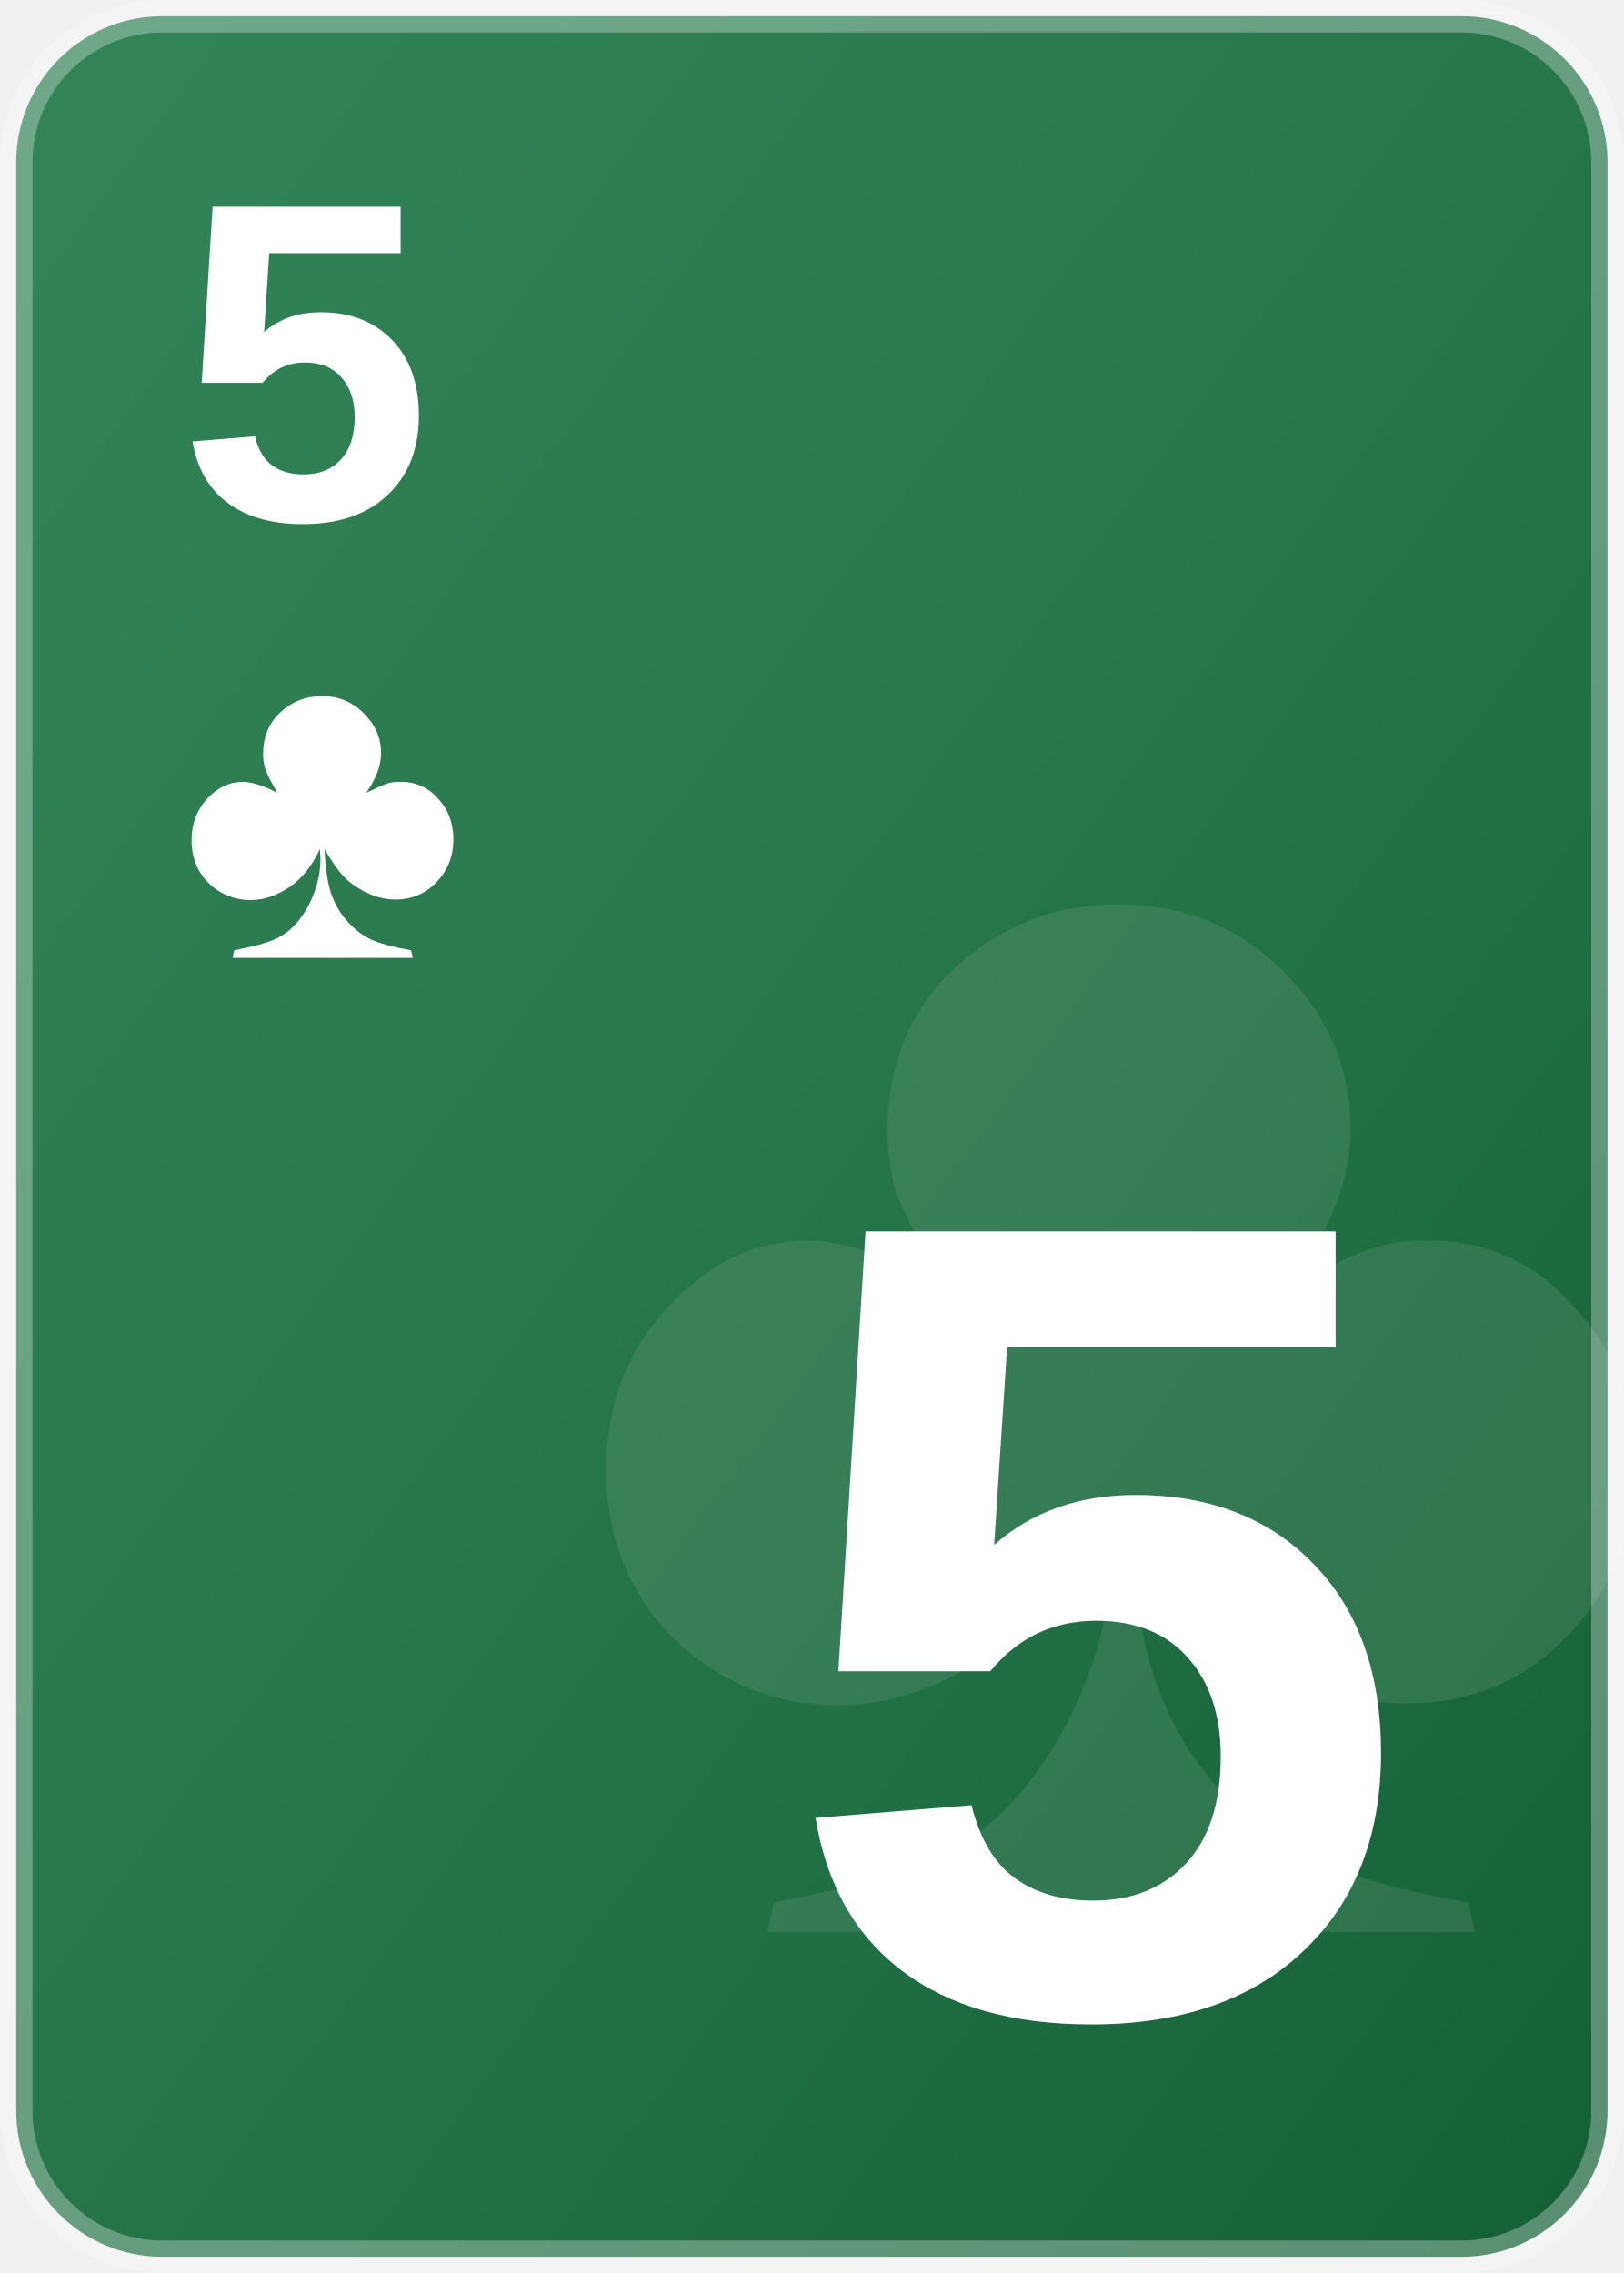
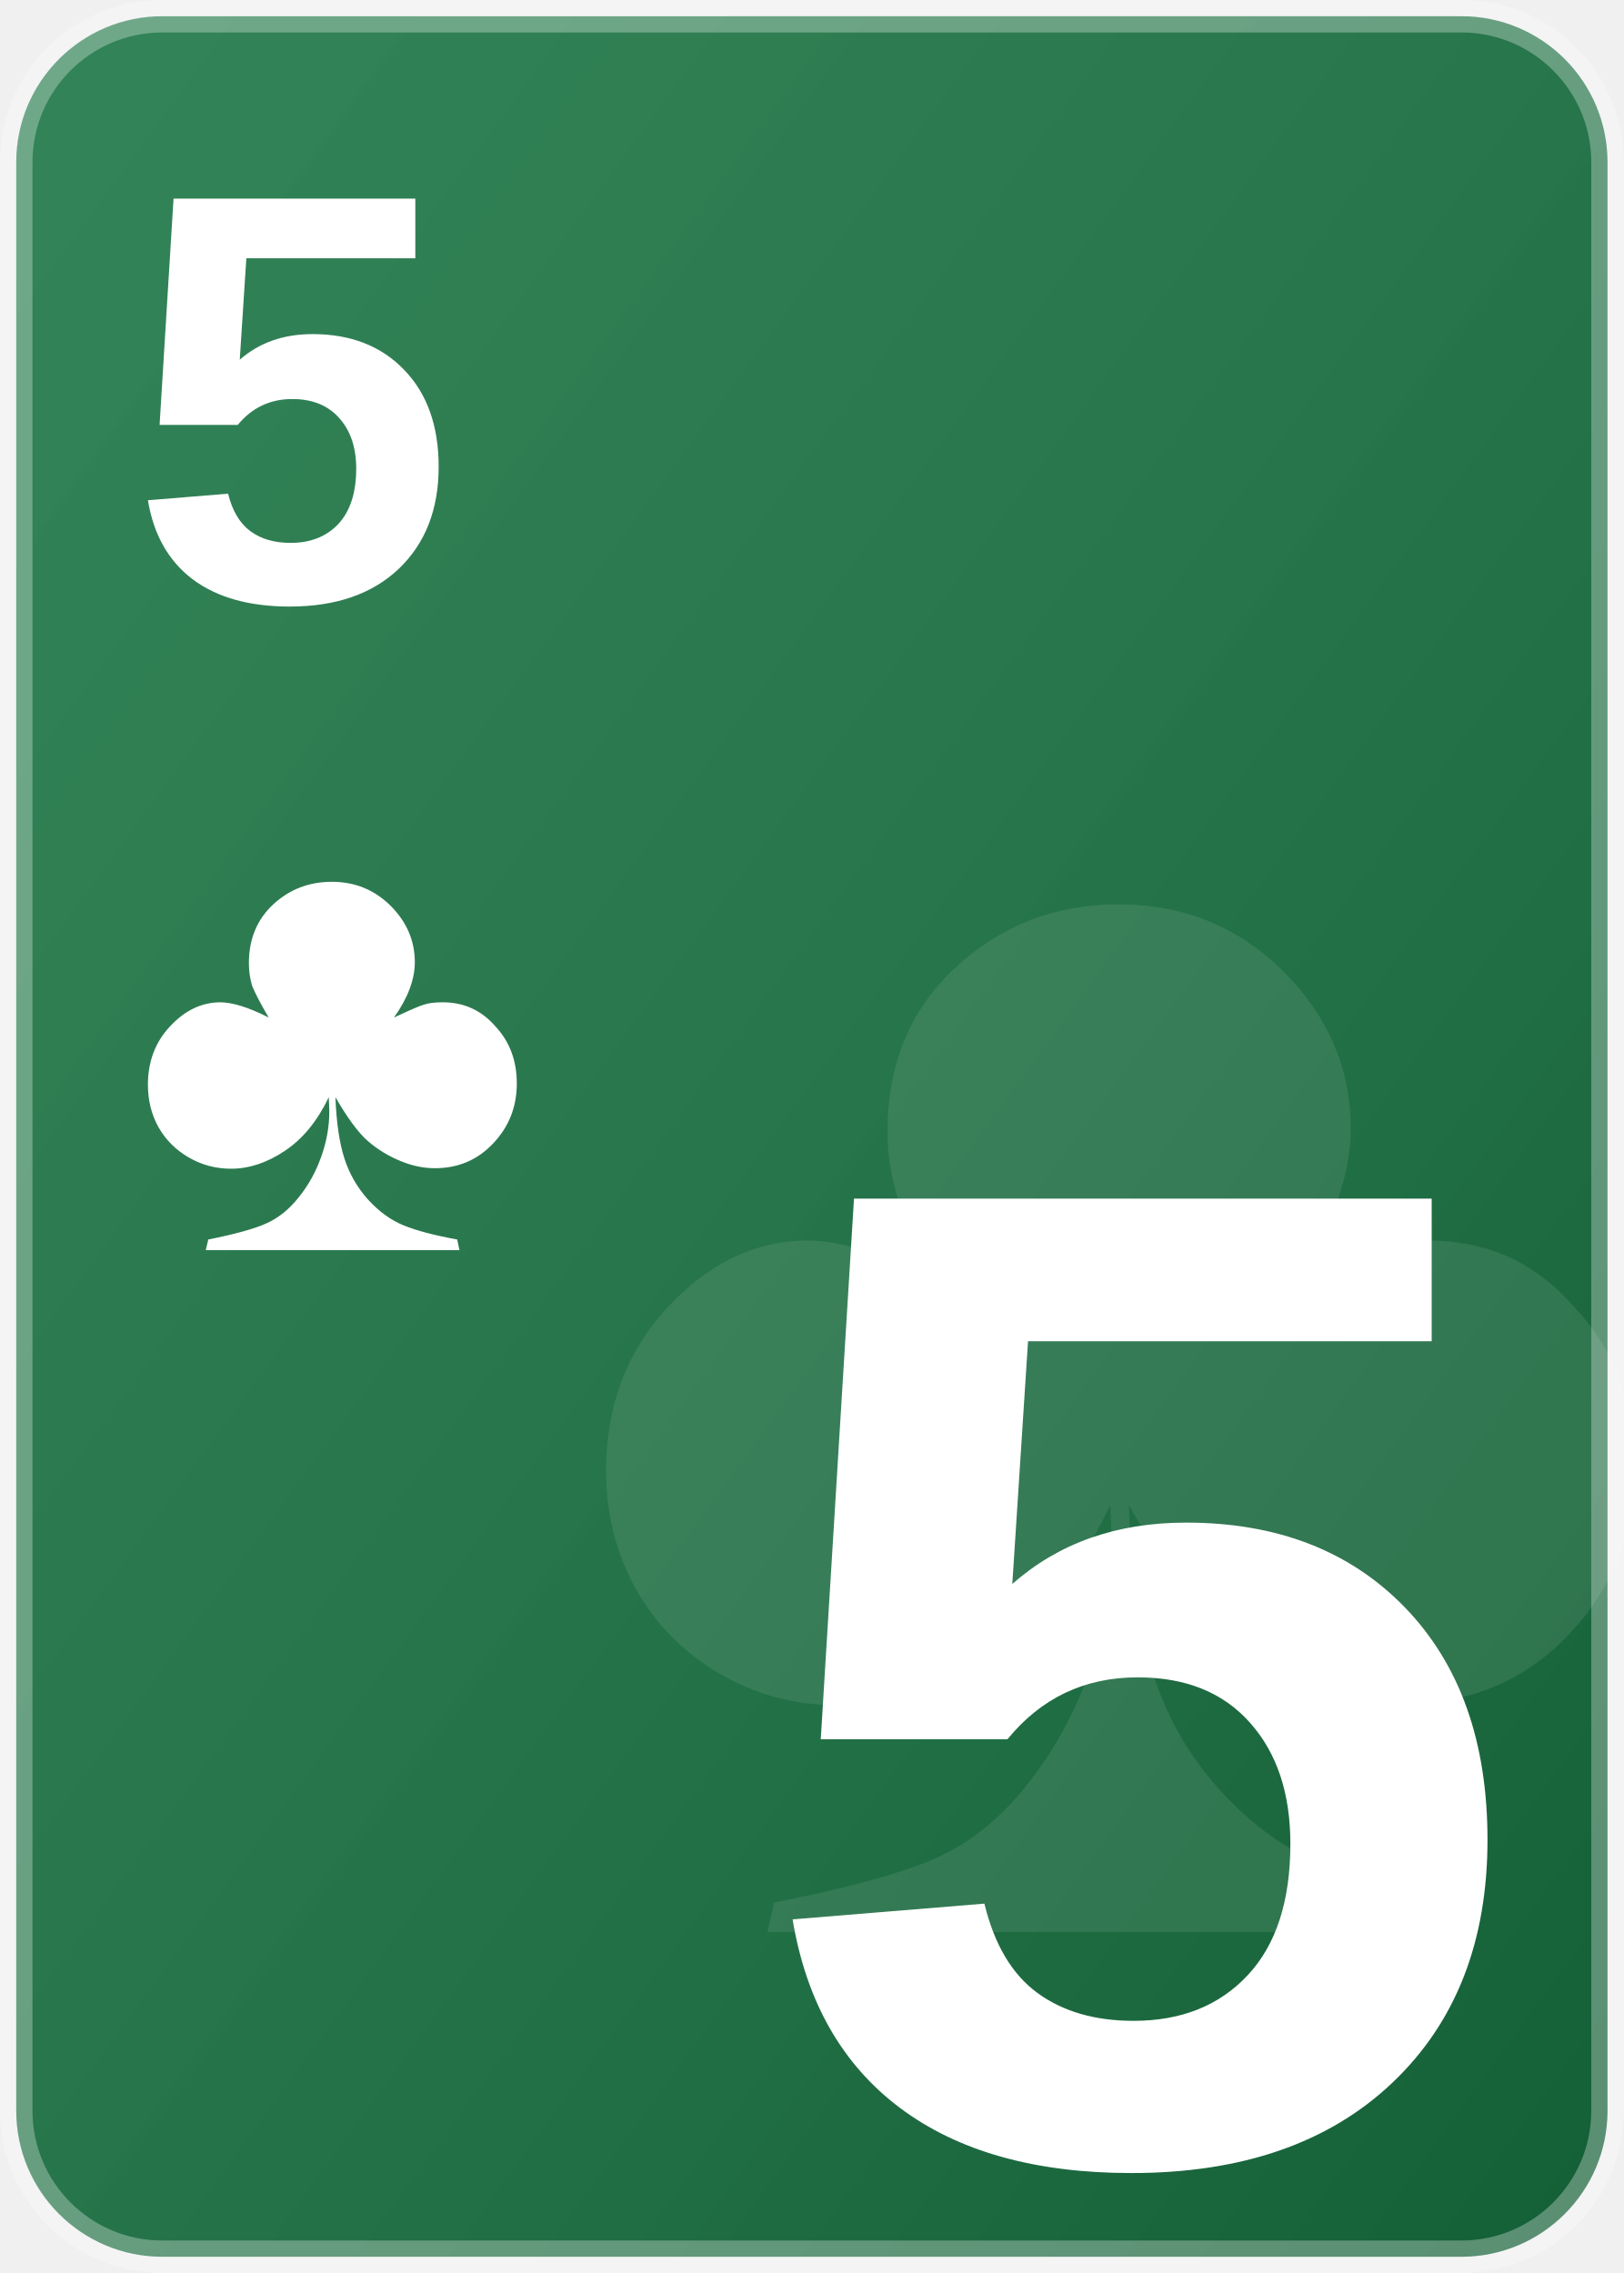
<svg xmlns="http://www.w3.org/2000/svg" viewBox="0 0 100 140" role="img" aria-labelledby="title">
  <defs>
    <linearGradient id="light" x2="1" y2="1">
      <stop stop-color="#fff" stop-opacity=".12" />
      <stop offset="1" stop-color="#000" stop-opacity=".18" />
    </linearGradient>
  </defs>
  <rect x="1" y="1" width="98" height="138" rx="9" fill="#177341" />
  <rect x="1" y="1" width="98" height="138" rx="9" fill="url(#light)" stroke="#fff" stroke-opacity=".3" stroke-width="2" />
  <g fill="#fff" font-family="Arial, sans-serif" font-weight="700">
    <text x="69" y="119" text-anchor="middle" font-size="106" opacity=".09">♣</text>
-     <text x="11" y="32" font-size="28">5</text>
-     <text x="11" y="59" font-size="27">♣</text>
-     <text x="87" y="124" text-anchor="end" font-size="70" letter-spacing="-3">5</text>
+     <text x="8" y="37" font-size="36">5</text>
+     <text x="8" y="77" font-size="38">♣</text>
+     <text x="94" y="133" text-anchor="end" font-size="86" letter-spacing="-3">5</text>
  </g>
</svg>
